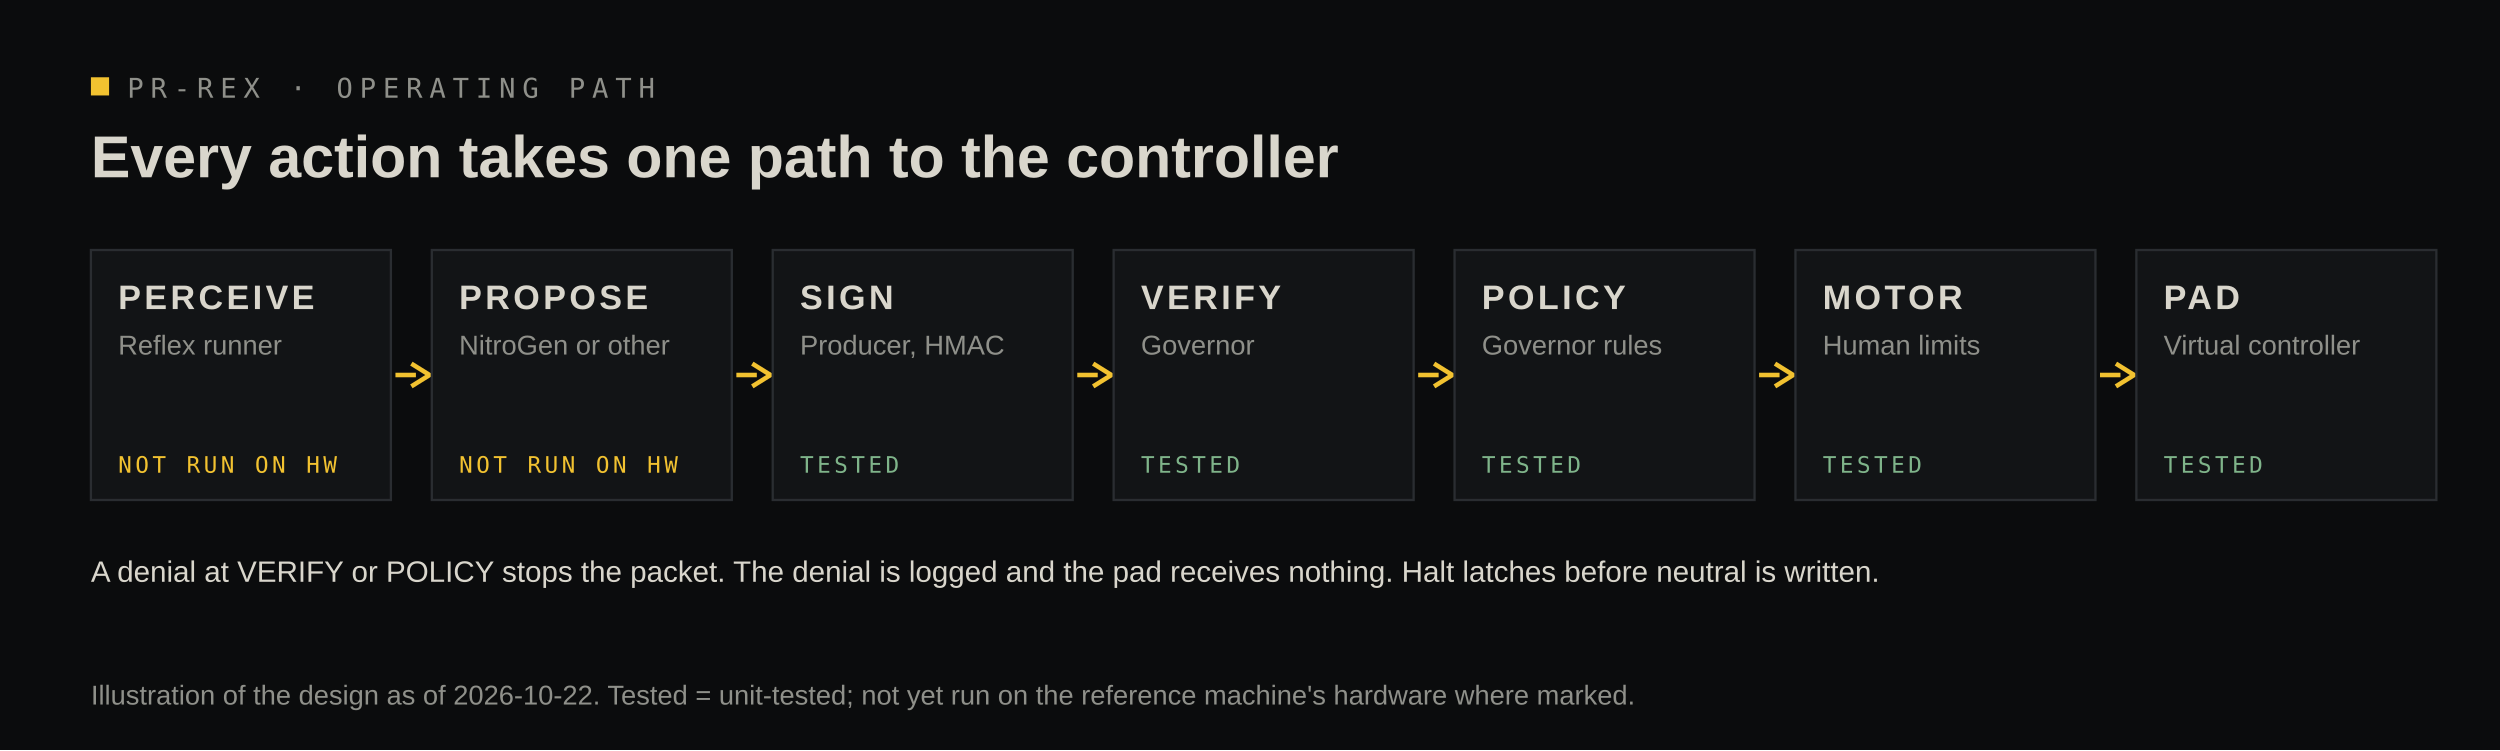
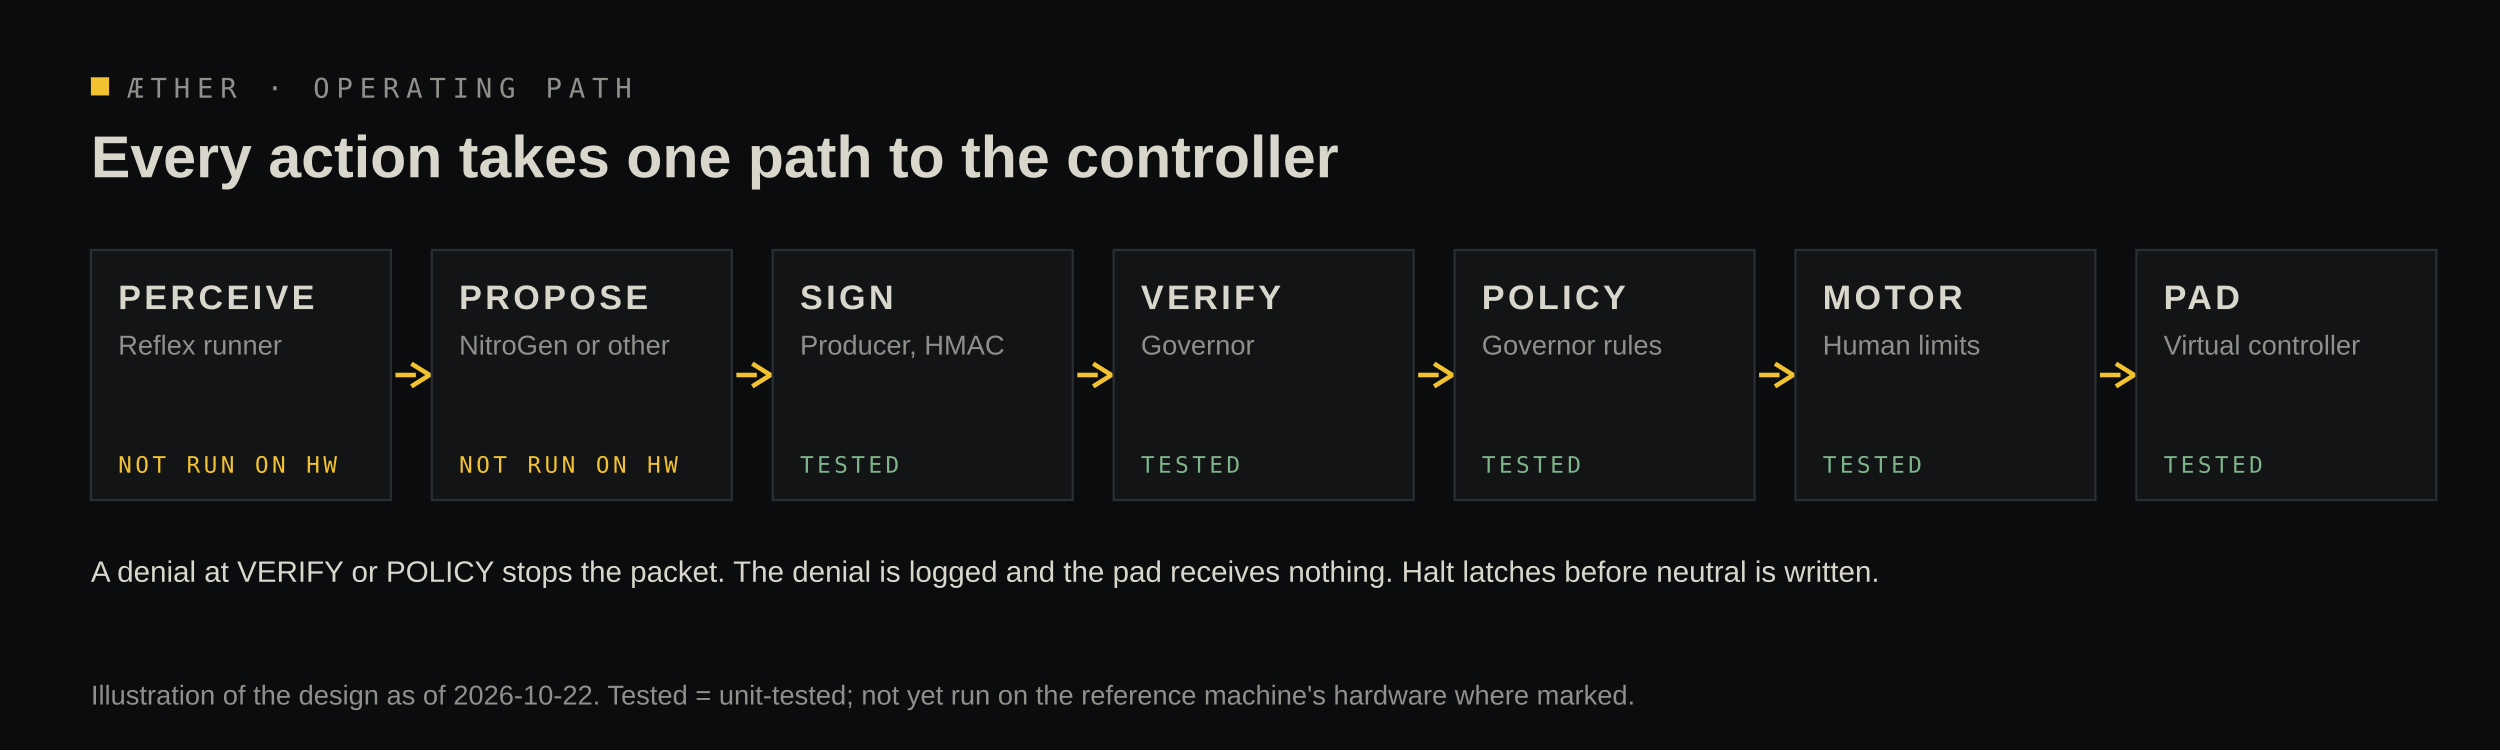
- <svg xmlns="http://www.w3.org/2000/svg" viewBox="0 0 1100 330" width="1100" height="330" role="img" aria-label="PR-REX · operating path">
+ <svg xmlns="http://www.w3.org/2000/svg" viewBox="0 0 1100 330" width="1100" height="330" role="img" aria-label="ÆTHER · operating path">
  <rect width="1100" height="330" fill="#0b0c0d" />
  <g font-family="Helvetica Neue,Arial,sans-serif" fill="#d9d6cc">
    <rect x="40" y="34" width="8" height="8" fill="#f2c230" />
-     <text x="56" y="43" font-family="Menlo,Consolas,monospace" font-size="12" letter-spacing="3" fill="#8f908a">PR-REX · OPERATING PATH</text>
+     <text x="56" y="43" font-family="Menlo,Consolas,monospace" font-size="12" letter-spacing="3" fill="#8f908a">ÆTHER · OPERATING PATH</text>
    <text x="40" y="78" font-size="26" font-weight="700">Every action takes one path to the controller</text>
    <rect x="40" y="110" width="132" height="110" fill="#121416" stroke="#2a2d31" />
    <text x="52" y="136" font-size="15" font-weight="700" letter-spacing="1.5">PERCEIVE</text>
    <text x="52" y="156" font-size="12" fill="#8f908a">Reflex runner</text>
    <text x="52" y="208" font-family="Menlo,Consolas,monospace" font-size="10" letter-spacing="1.5" fill="#f2c230">NOT RUN ON HW</text>
    <path d="M174 165H183" stroke="#f2c230" stroke-width="2" />
    <path d="M181 160L189 165L181 170" fill="none" stroke="#f2c230" stroke-width="2" />
    <rect x="190" y="110" width="132" height="110" fill="#121416" stroke="#2a2d31" />
    <text x="202" y="136" font-size="15" font-weight="700" letter-spacing="1.5">PROPOSE</text>
    <text x="202" y="156" font-size="12" fill="#8f908a">NitroGen or other</text>
    <text x="202" y="208" font-family="Menlo,Consolas,monospace" font-size="10" letter-spacing="1.5" fill="#f2c230">NOT RUN ON HW</text>
    <path d="M324 165H333" stroke="#f2c230" stroke-width="2" />
    <path d="M331 160L339 165L331 170" fill="none" stroke="#f2c230" stroke-width="2" />
    <rect x="340" y="110" width="132" height="110" fill="#121416" stroke="#2a2d31" />
    <text x="352" y="136" font-size="15" font-weight="700" letter-spacing="1.5">SIGN</text>
    <text x="352" y="156" font-size="12" fill="#8f908a">Producer, HMAC</text>
    <text x="352" y="208" font-family="Menlo,Consolas,monospace" font-size="10" letter-spacing="1.5" fill="#7fb48a">TESTED</text>
    <path d="M474 165H483" stroke="#f2c230" stroke-width="2" />
    <path d="M481 160L489 165L481 170" fill="none" stroke="#f2c230" stroke-width="2" />
    <rect x="490" y="110" width="132" height="110" fill="#121416" stroke="#2a2d31" />
    <text x="502" y="136" font-size="15" font-weight="700" letter-spacing="1.5">VERIFY</text>
    <text x="502" y="156" font-size="12" fill="#8f908a">Governor</text>
    <text x="502" y="208" font-family="Menlo,Consolas,monospace" font-size="10" letter-spacing="1.5" fill="#7fb48a">TESTED</text>
    <path d="M624 165H633" stroke="#f2c230" stroke-width="2" />
    <path d="M631 160L639 165L631 170" fill="none" stroke="#f2c230" stroke-width="2" />
    <rect x="640" y="110" width="132" height="110" fill="#121416" stroke="#2a2d31" />
    <text x="652" y="136" font-size="15" font-weight="700" letter-spacing="1.5">POLICY</text>
    <text x="652" y="156" font-size="12" fill="#8f908a">Governor rules</text>
    <text x="652" y="208" font-family="Menlo,Consolas,monospace" font-size="10" letter-spacing="1.5" fill="#7fb48a">TESTED</text>
    <path d="M774 165H783" stroke="#f2c230" stroke-width="2" />
    <path d="M781 160L789 165L781 170" fill="none" stroke="#f2c230" stroke-width="2" />
    <rect x="790" y="110" width="132" height="110" fill="#121416" stroke="#2a2d31" />
    <text x="802" y="136" font-size="15" font-weight="700" letter-spacing="1.5">MOTOR</text>
    <text x="802" y="156" font-size="12" fill="#8f908a">Human limits</text>
    <text x="802" y="208" font-family="Menlo,Consolas,monospace" font-size="10" letter-spacing="1.5" fill="#7fb48a">TESTED</text>
    <path d="M924 165H933" stroke="#f2c230" stroke-width="2" />
    <path d="M931 160L939 165L931 170" fill="none" stroke="#f2c230" stroke-width="2" />
    <rect x="940" y="110" width="132" height="110" fill="#121416" stroke="#2a2d31" />
    <text x="952" y="136" font-size="15" font-weight="700" letter-spacing="1.5">PAD</text>
    <text x="952" y="156" font-size="12" fill="#8f908a">Virtual controller</text>
    <text x="952" y="208" font-family="Menlo,Consolas,monospace" font-size="10" letter-spacing="1.5" fill="#7fb48a">TESTED</text>
    <text x="40" y="256" font-size="13" fill="#d9d6cc">A denial at VERIFY or POLICY stops the packet. The denial is logged and the pad receives nothing. Halt latches before neutral is written.</text>
    <text x="40" y="310" font-size="12" fill="#8f908a">Illustration of the design as of 2026-10-22. Tested = unit-tested; not yet run on the reference machine's hardware where marked.</text>
  </g>
</svg>
